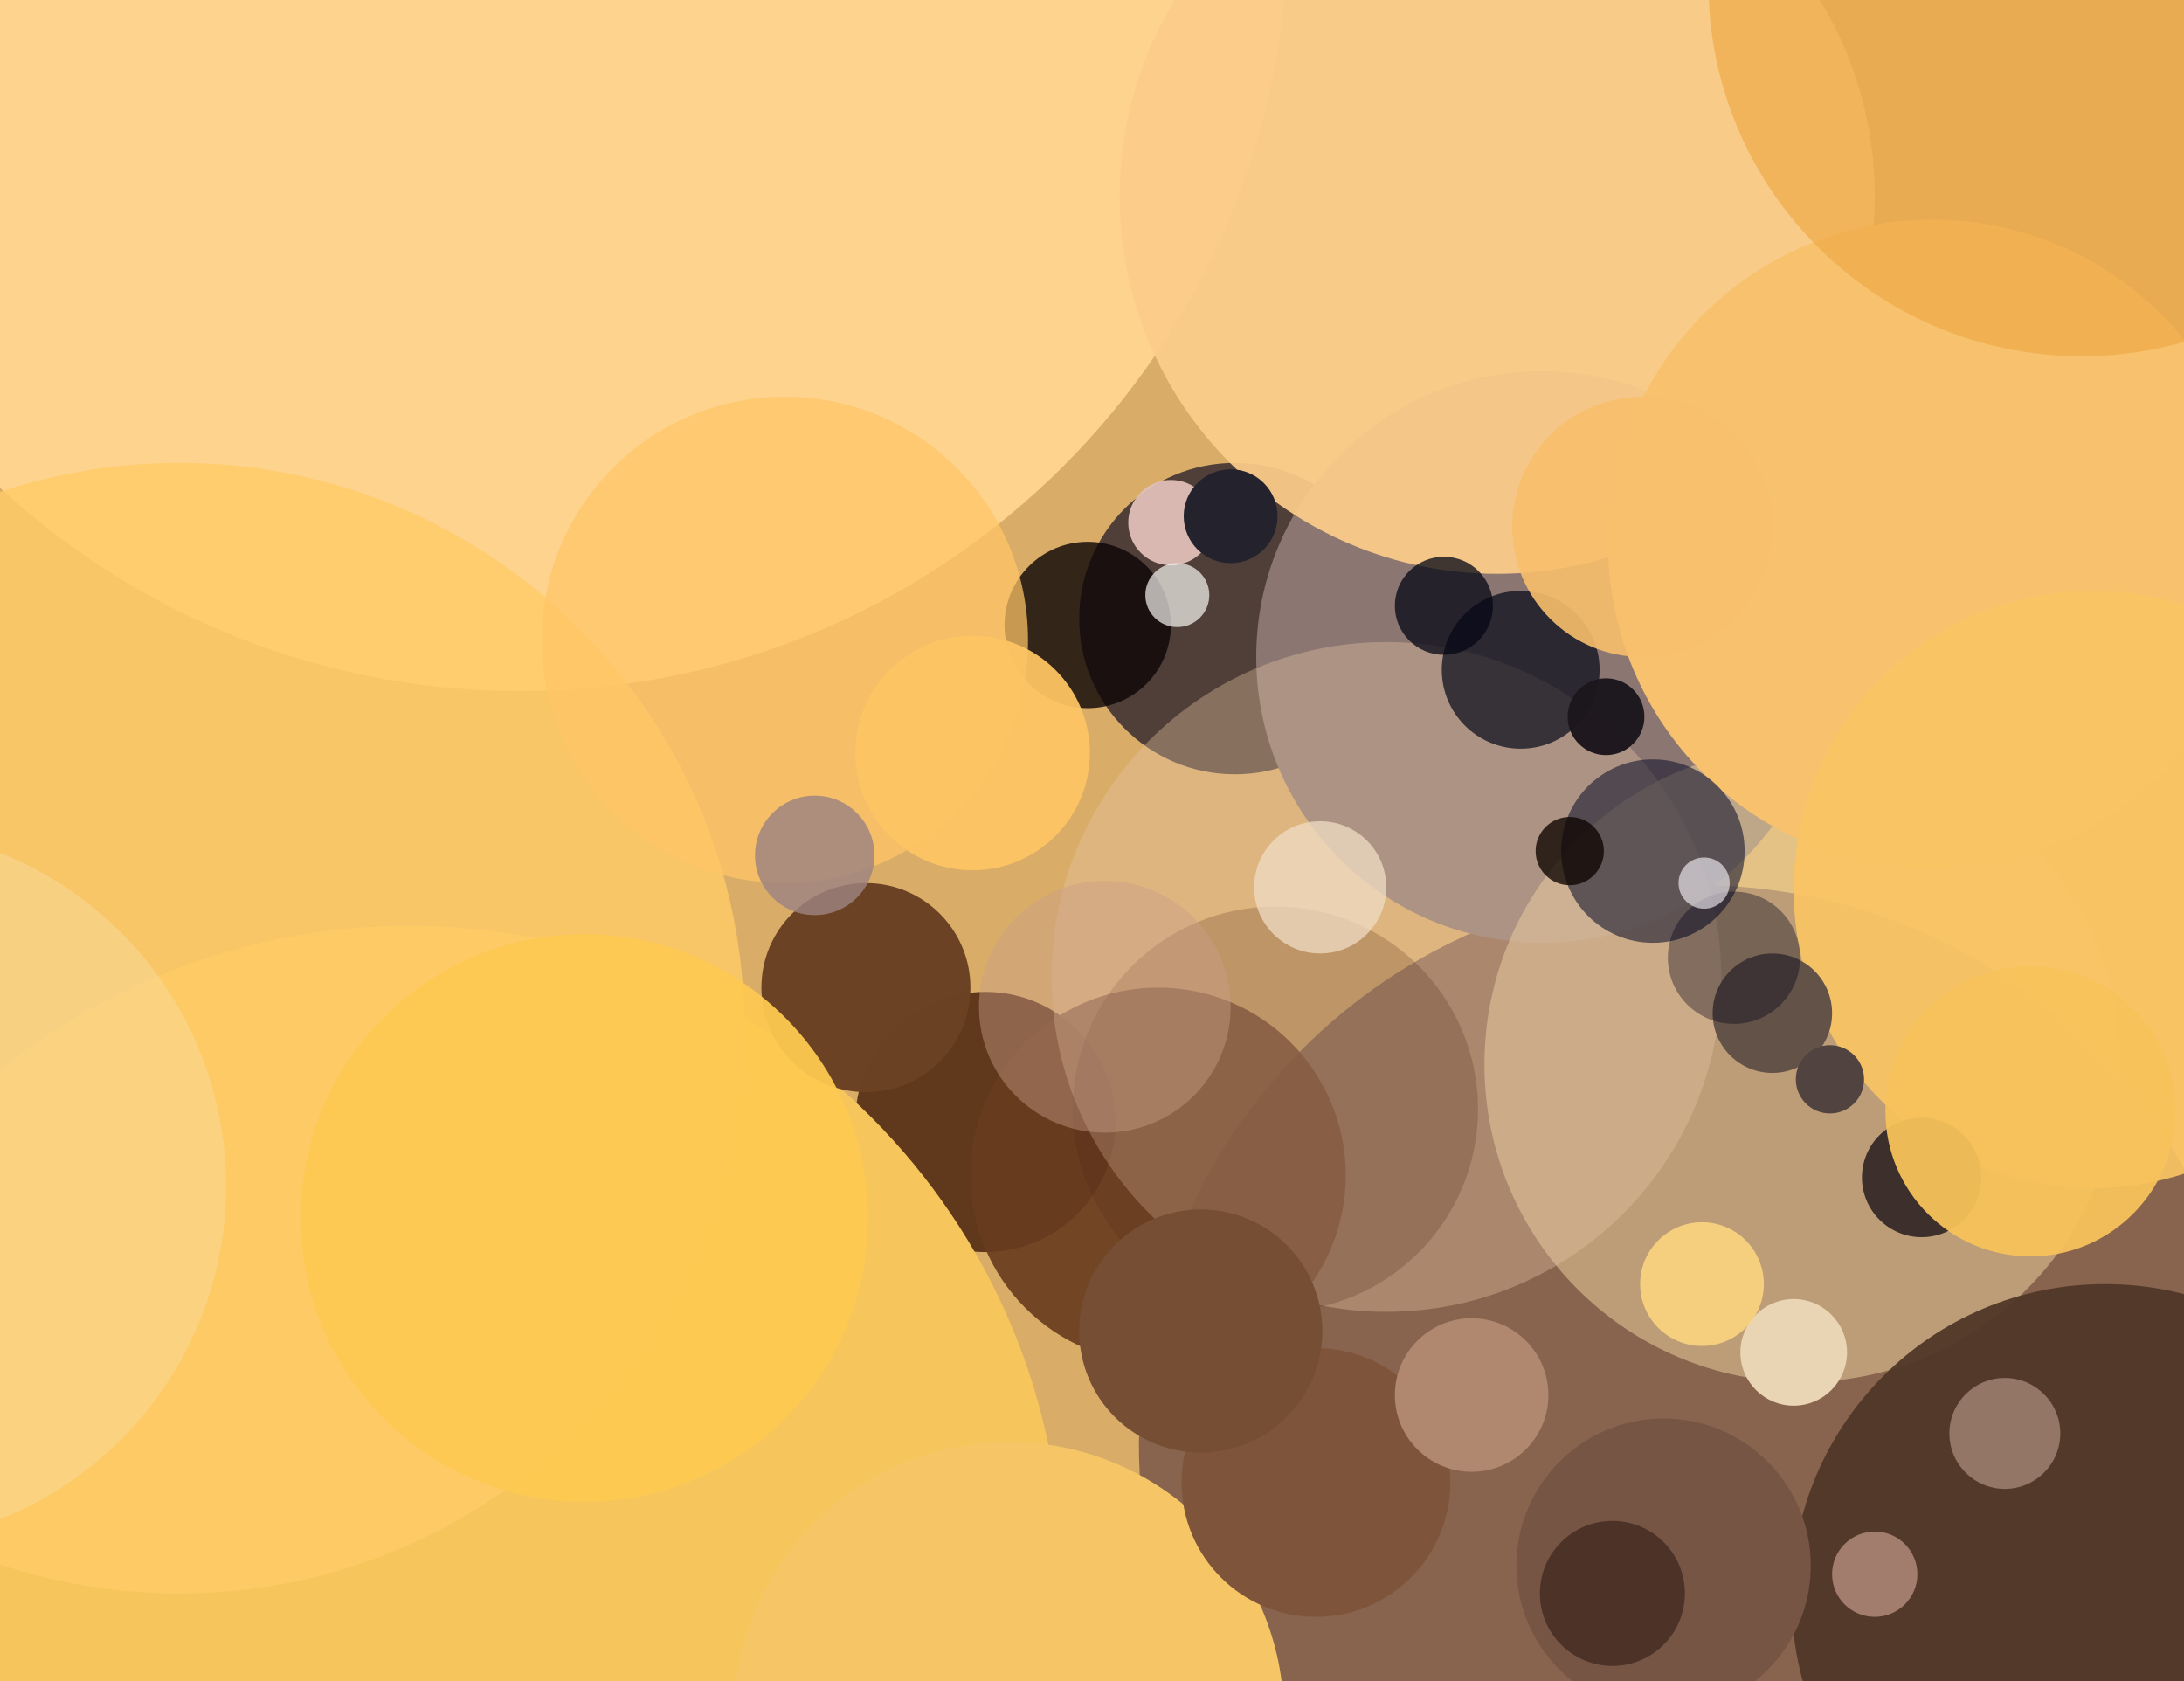
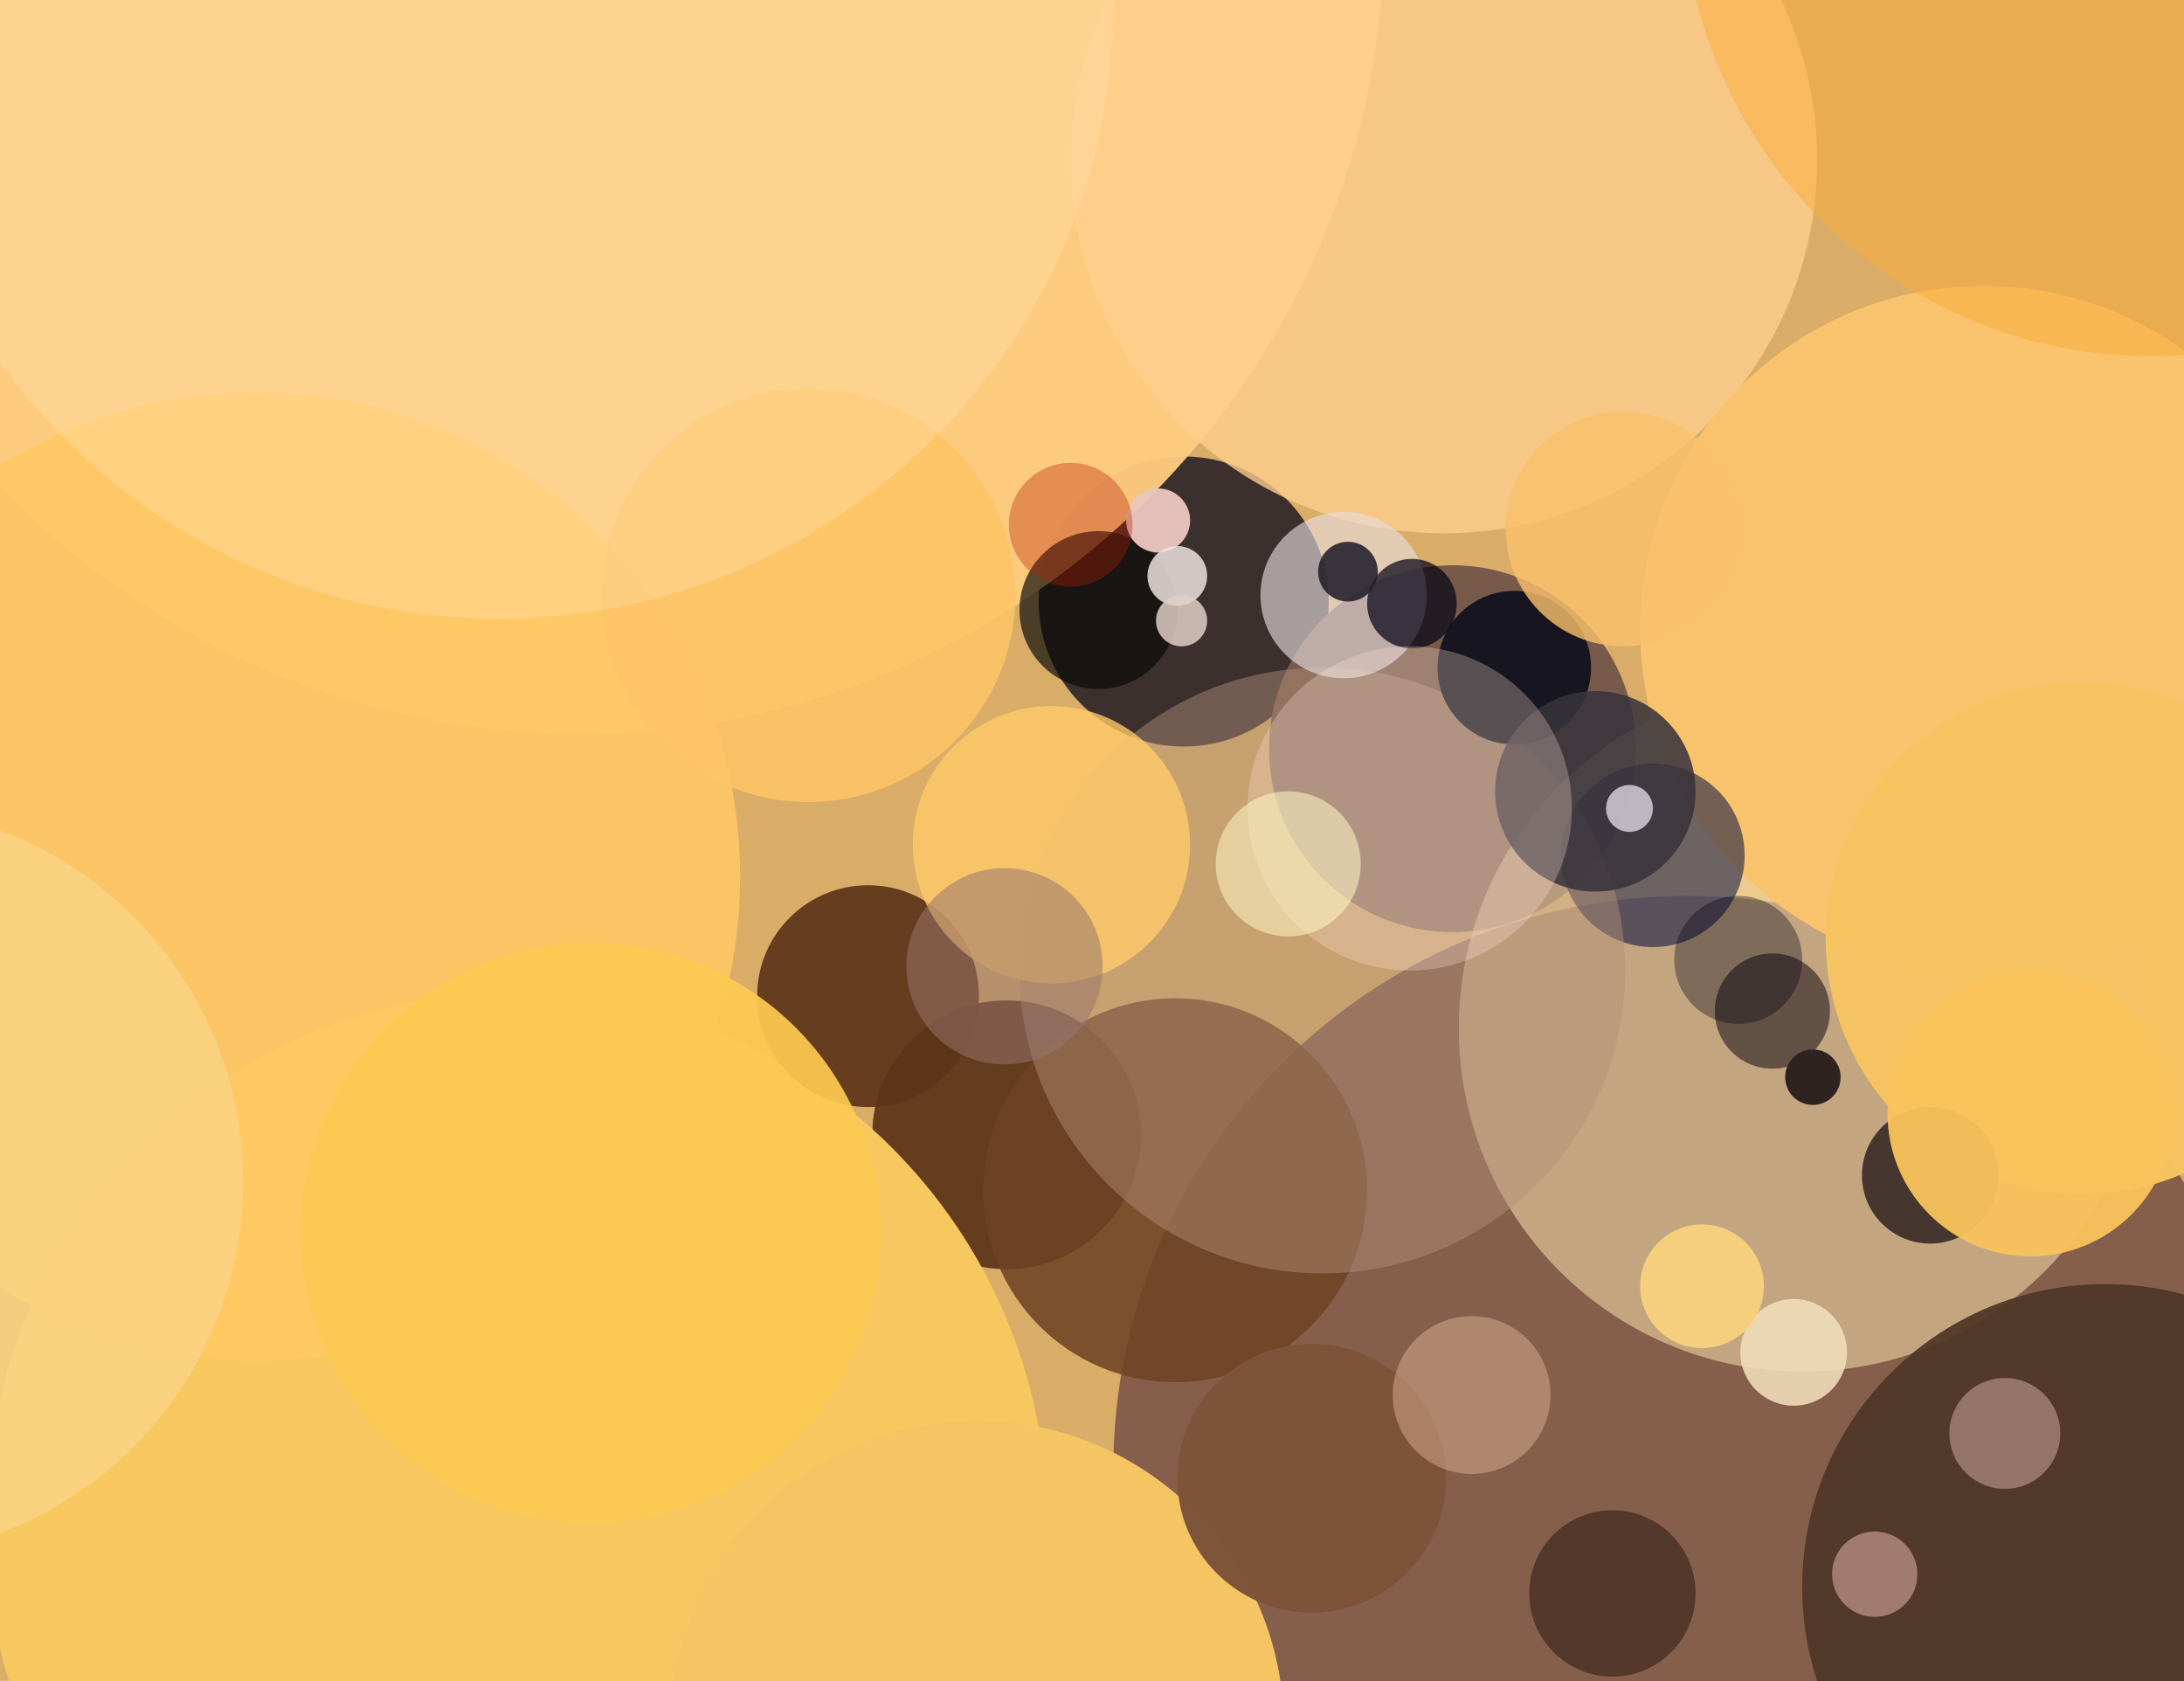
<svg xmlns="http://www.w3.org/2000/svg" width="1024" height="788" viewBox="0 0 256 197" stroke-linecap="round">
  <rect width="256" height="197" fill="#d9ad68" />
-   <circle cx="199" cy="169.25" r="65.5" fill="#805b4c" fill-opacity="0.91" />
-   <circle cx="144.75" cy="72.5" r="18.25" fill="#3a2e31" fill-opacity="0.863" />
-   <circle cx="115.5" cy="131.5" r="15.25" fill="#421c09" fill-opacity="0.796" />
-   <circle cx="180.75" cy="77" r="33.5" fill="#8b7671" />
-   <circle cx="61" cy="-9" r="90" fill="#fed38f" fill-opacity="0.996" />
-   <circle cx="211.25" cy="124.75" r="37.25" fill="#efd4a2" fill-opacity="0.51" />
-   <circle cx="246.75" cy="187.25" r="36.75" fill="#503727" fill-opacity="0.941" />
-   <circle cx="48" cy="185" r="76.5" fill="#f6c65c" />
-   <circle cx="175.5" cy="23" r="44.25" fill="#fbcc8a" fill-opacity="0.933" />
-   <circle cx="226.5" cy="63.75" r="38" fill="#f7c16e" />
-   <circle cx="118.25" cy="201.25" r="32.25" fill="#f6c666" />
-   <circle cx="101.5" cy="115.75" r="12.25" fill="#6b4224" fill-opacity="0.996" />
-   <circle cx="135.75" cy="137.75" r="22" fill="#683c1e" fill-opacity="0.906" />
-   <circle cx="162.5" cy="114.5" r="39.25" fill="#e7c5a2" fill-opacity="0.369" />
-   <circle cx="193.75" cy="99.75" r="10.75" fill="#191b31" fill-opacity="0.612" />
-   <circle cx="245.25" cy="104.25" r="35" fill="#f9c563" fill-opacity="0.91" />
-   <circle cx="178.25" cy="78.5" r="9.25" fill="#000515" fill-opacity="0.682" />
-   <circle cx="195" cy="183.5" r="17.25" fill="#775545" />
-   <circle cx="207.75" cy="118.75" r="7" fill="#635247" />
-   <circle cx="21" cy="120.5" r="66.25" fill="#ffca67" fill-opacity="0.824" />
-   <circle cx="127.5" cy="73.25" r="9.75" fill="#0e0607" fill-opacity="0.812" />
-   <circle cx="137.25" cy="61.25" r="5" fill="#e0bfb7" fill-opacity="0.945" />
-   <circle cx="244" cy="-2" r="43.75" fill="#efaa47" fill-opacity="0.682" />
-   <circle cx="92" cy="75" r="28.5" fill="#ffc567" fill-opacity="0.725" />
-   <circle cx="192.5" cy="61.75" r="15.25" fill="#f8bf6c" fill-opacity="0.902" />
-   <circle cx="138" cy="69.75" r="3.75" fill="#fffdf8" fill-opacity="0.671" />
-   <circle cx="-15.5" cy="139" r="42" fill="#f8dc9f" fill-opacity="0.459" />
-   <circle cx="169.25" cy="71" r="5.75" fill="#040614" fill-opacity="0.749" />
-   <circle cx="188.25" cy="84" r="4.5" fill="#1c171d" fill-opacity="0.973" />
-   <circle cx="235" cy="168" r="6.5" fill="#fad3c7" fill-opacity="0.392" />
-   <circle cx="214.5" cy="126.5" r="4" fill="#51433f" />
-   <circle cx="68.5" cy="142.75" r="33.25" fill="#fcc951" fill-opacity="0.945" />
-   <circle cx="210.25" cy="158.5" r="6.25" fill="#e9d4b3" />
-   <circle cx="225.25" cy="138" r="7" fill="#3c2f2c" />
-   <circle cx="154.25" cy="173.75" r="15.75" fill="#7e553b" />
-   <circle cx="149.5" cy="130" r="23.75" fill="#4e2719" fill-opacity="0.22" />
-   <circle cx="114" cy="88.25" r="13.75" fill="#fcc463" fill-opacity="0.941" />
-   <circle cx="219.75" cy="184.5" r="5" fill="#fac7b7" fill-opacity="0.471" />
-   <circle cx="154.75" cy="104" r="7.75" fill="#eedac2" fill-opacity="0.769" />
-   <circle cx="184" cy="99.75" r="4" fill="#0e0602" fill-opacity="0.792" />
-   <circle cx="129.5" cy="118" r="14.75" fill="#c89e86" fill-opacity="0.439" />
-   <circle cx="238" cy="130.25" r="17" fill="#f7c25a" fill-opacity="0.941" />
-   <circle cx="199.5" cy="150.5" r="7.25" fill="#ffd87e" fill-opacity="0.851" />
-   <circle cx="172.5" cy="163.5" r="9" fill="#b0876f" />
-   <circle cx="144.25" cy="60.5" r="5.5" fill="#24232d" />
-   <circle cx="203.25" cy="112.25" r="7.75" fill="#000016" fill-opacity="0.365" />
-   <circle cx="95.5" cy="100.25" r="7" fill="#9d8480" fill-opacity="0.82" />
-   <circle cx="199.75" cy="103.5" r="3" fill="#fcf9ff" fill-opacity="0.604" />
-   <circle cx="189" cy="186.75" r="8.5" fill="#4c3227" fill-opacity="0.969" />
-   <circle cx="140.75" cy="156" r="14.25" fill="#764e34" />
+   <circle cx="197.75" cy="172.25" r="67.25" fill="#845e4b" fill-opacity="0.988" />
+   <circle cx="138.75" cy="70.5" r="17" fill="#372d2e" fill-opacity="0.965" />
+   <circle cx="118" cy="133" r="15.75" fill="#643d1e" />
+   <circle cx="68" cy="-8.25" r="94.25" fill="#ffcd80" fill-opacity="0.957" />
+   <circle cx="170.25" cy="87.75" r="21.5" fill="#785a4a" />
+   <circle cx="211.25" cy="120.5" r="40.25" fill="#ffe7b3" fill-opacity="0.51" />
+   <circle cx="246.75" cy="186" r="35.5" fill="#503727" fill-opacity="0.945" />
+   <circle cx="60.5" cy="178.5" r="62.25" fill="#f8c860" />
+   <circle cx="169.25" cy="18.75" r="43.75" fill="#ffcf8e" fill-opacity="0.784" />
+   <circle cx="114.5" cy="202.5" r="36" fill="#f5c564" />
+   <circle cx="232.5" cy="73.75" r="40.25" fill="#f8c36c" />
+   <circle cx="193.75" cy="100.25" r="10.75" fill="#00083e" fill-opacity="0.533" />
+   <circle cx="101.75" cy="116.75" r="13" fill="#5d351a" fill-opacity="0.918" />
+   <circle cx="244" cy="110" r="30" fill="#f6c361" fill-opacity="0.988" />
+   <circle cx="137.75" cy="139.5" r="22.5" fill="#6f4224" fill-opacity="0.867" />
+   <circle cx="155" cy="113.75" r="35.5" fill="#b2907a" fill-opacity="0.459" />
+   <circle cx="189" cy="186.75" r="9.75" fill="#4f3428" fill-opacity="0.902" />
+   <circle cx="30" cy="102.75" r="56.75" fill="#ffc764" fill-opacity="0.882" />
+   <circle cx="207.75" cy="118.5" r="6.75" fill="#342a29" fill-opacity="0.678" />
+   <circle cx="177.5" cy="78.25" r="9" fill="#171620" />
+   <circle cx="128.75" cy="71.5" r="9.25" fill="#060807" fill-opacity="0.671" />
+   <circle cx="135.75" cy="61" r="3.75" fill="#e9c6bd" fill-opacity="0.957" />
+   <circle cx="157.5" cy="69.75" r="9.75" fill="#e7ddde" fill-opacity="0.631" />
+   <circle cx="252.25" cy="-13.25" r="55" fill="#f9ab3b" fill-opacity="0.51" />
+   <circle cx="-15.5" cy="138.5" r="44" fill="#fad486" fill-opacity="0.788" />
+   <circle cx="138" cy="67.5" r="3.5" fill="#ece1de" fill-opacity="0.851" />
+   <circle cx="94.75" cy="69.75" r="24.25" fill="#fec466" fill-opacity="0.878" />
+   <circle cx="165.5" cy="70.75" r="5.25" fill="#000113" fill-opacity="0.702" />
+   <circle cx="235" cy="168" r="6.5" fill="#fcd5c9" fill-opacity="0.388" />
+   <circle cx="187" cy="92.75" r="11.75" fill="#38333b" fill-opacity="0.867" />
+   <circle cx="212.5" cy="126.25" r="3.25" fill="#2f231f" />
+   <circle cx="226.25" cy="137.75" r="8" fill="#3e312c" fill-opacity="0.949" />
+   <circle cx="190.25" cy="62" r="13.75" fill="#fac06c" fill-opacity="0.8" />
+   <circle cx="210.25" cy="158.5" r="6.25" fill="#f2debd" fill-opacity="0.867" />
+   <circle cx="165.25" cy="94.75" r="19" fill="#ffe7d8" fill-opacity="0.278" />
+   <circle cx="153.75" cy="173.25" r="15.75" fill="#7d543a" fill-opacity="0.992" />
+   <circle cx="58.5" cy="0.5" r="72" fill="#ffe1b2" fill-opacity="0.337" />
+   <circle cx="69.25" cy="144.5" r="34" fill="#fcc951" fill-opacity="0.925" />
+   <circle cx="219.75" cy="184.5" r="5" fill="#f9c6b6" fill-opacity="0.475" />
+   <circle cx="125.5" cy="61.5" r="7.25" fill="#b81e00" fill-opacity="0.349" />
+   <circle cx="158" cy="67" r="3.5" fill="#23202b" fill-opacity="0.882" />
+   <circle cx="191" cy="94.75" r="2.75" fill="#d2cdd7" fill-opacity="0.847" />
+   <circle cx="203.75" cy="112.5" r="7.5" fill="#000012" fill-opacity="0.349" />
+   <circle cx="123.25" cy="99" r="16.25" fill="#ffcb69" fill-opacity="0.784" />
+   <circle cx="138.5" cy="72.75" r="3" fill="#e1cfc4" fill-opacity="0.839" />
+   <circle cx="117.75" cy="113.25" r="11.5" fill="#99746d" fill-opacity="0.533" />
+   <circle cx="172.5" cy="163.5" r="9.25" fill="#e5b79b" fill-opacity="0.443" />
+   <circle cx="199.5" cy="150.75" r="7.25" fill="#f5cf7d" fill-opacity="0.984" />
+   <circle cx="238" cy="130.5" r="16.75" fill="#f8c25a" fill-opacity="0.953" />
+   <circle cx="151" cy="101.25" r="8.5" fill="#fffac6" fill-opacity="0.533" />
</svg>
